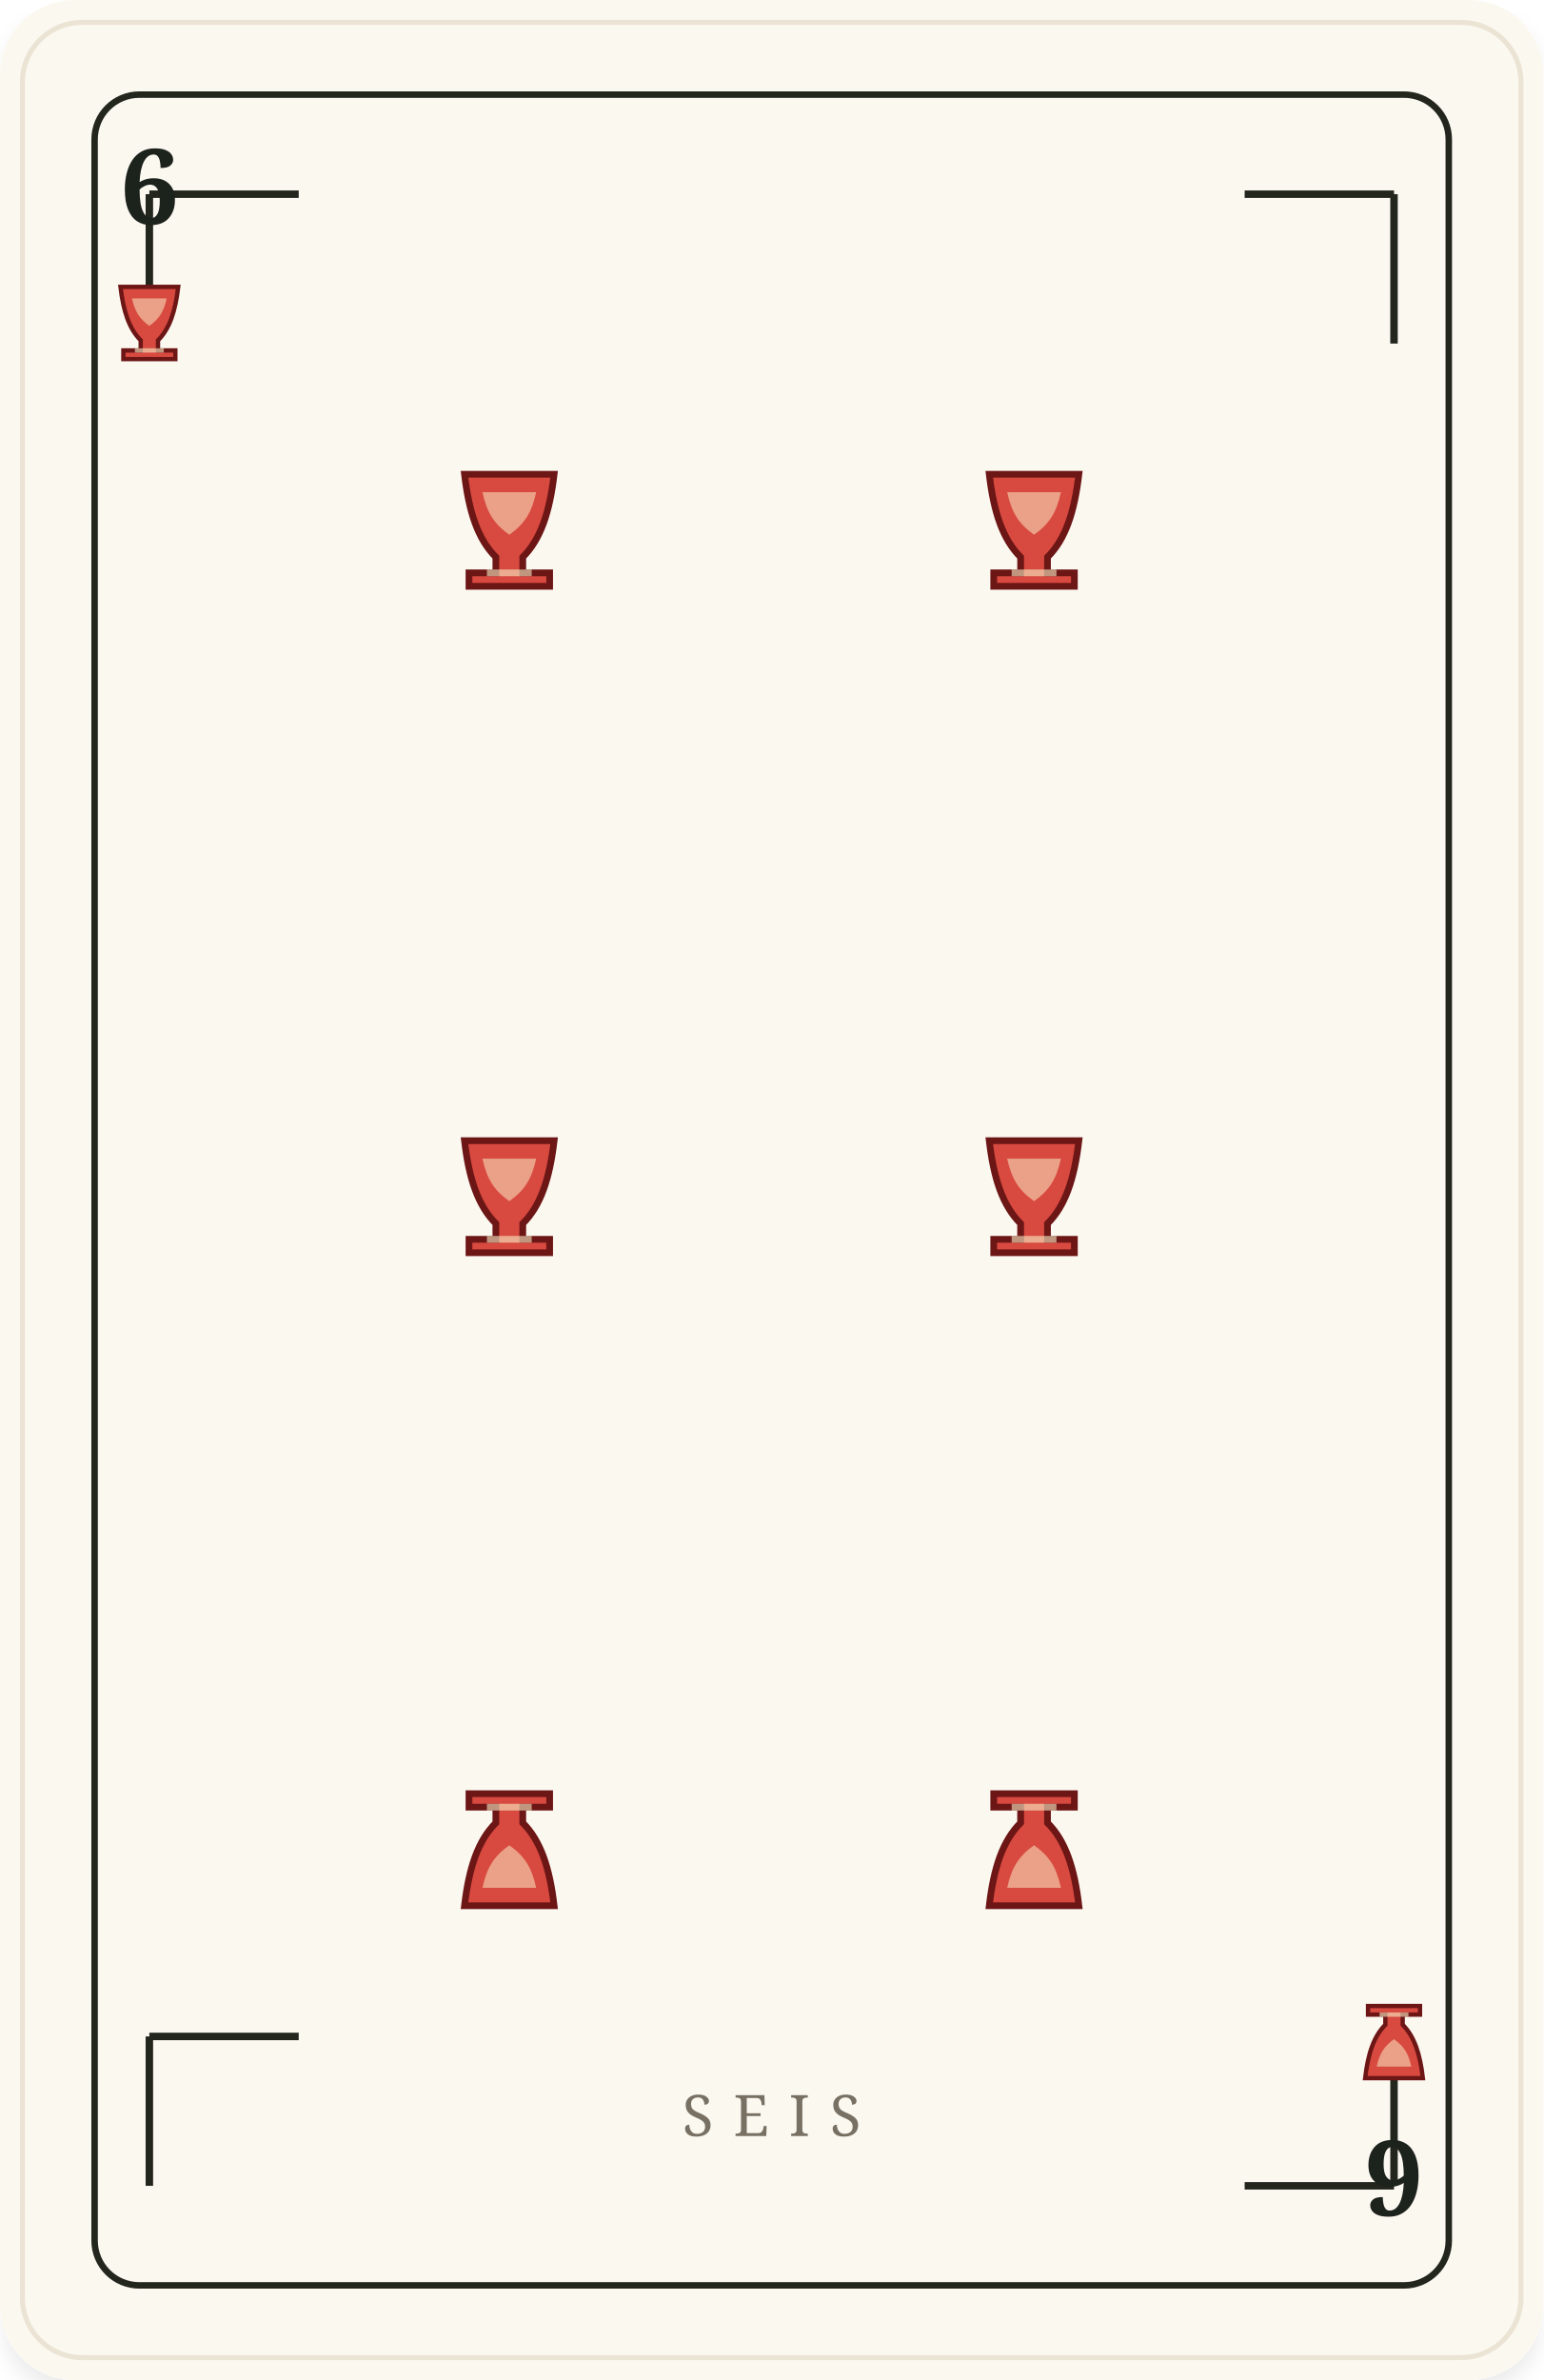
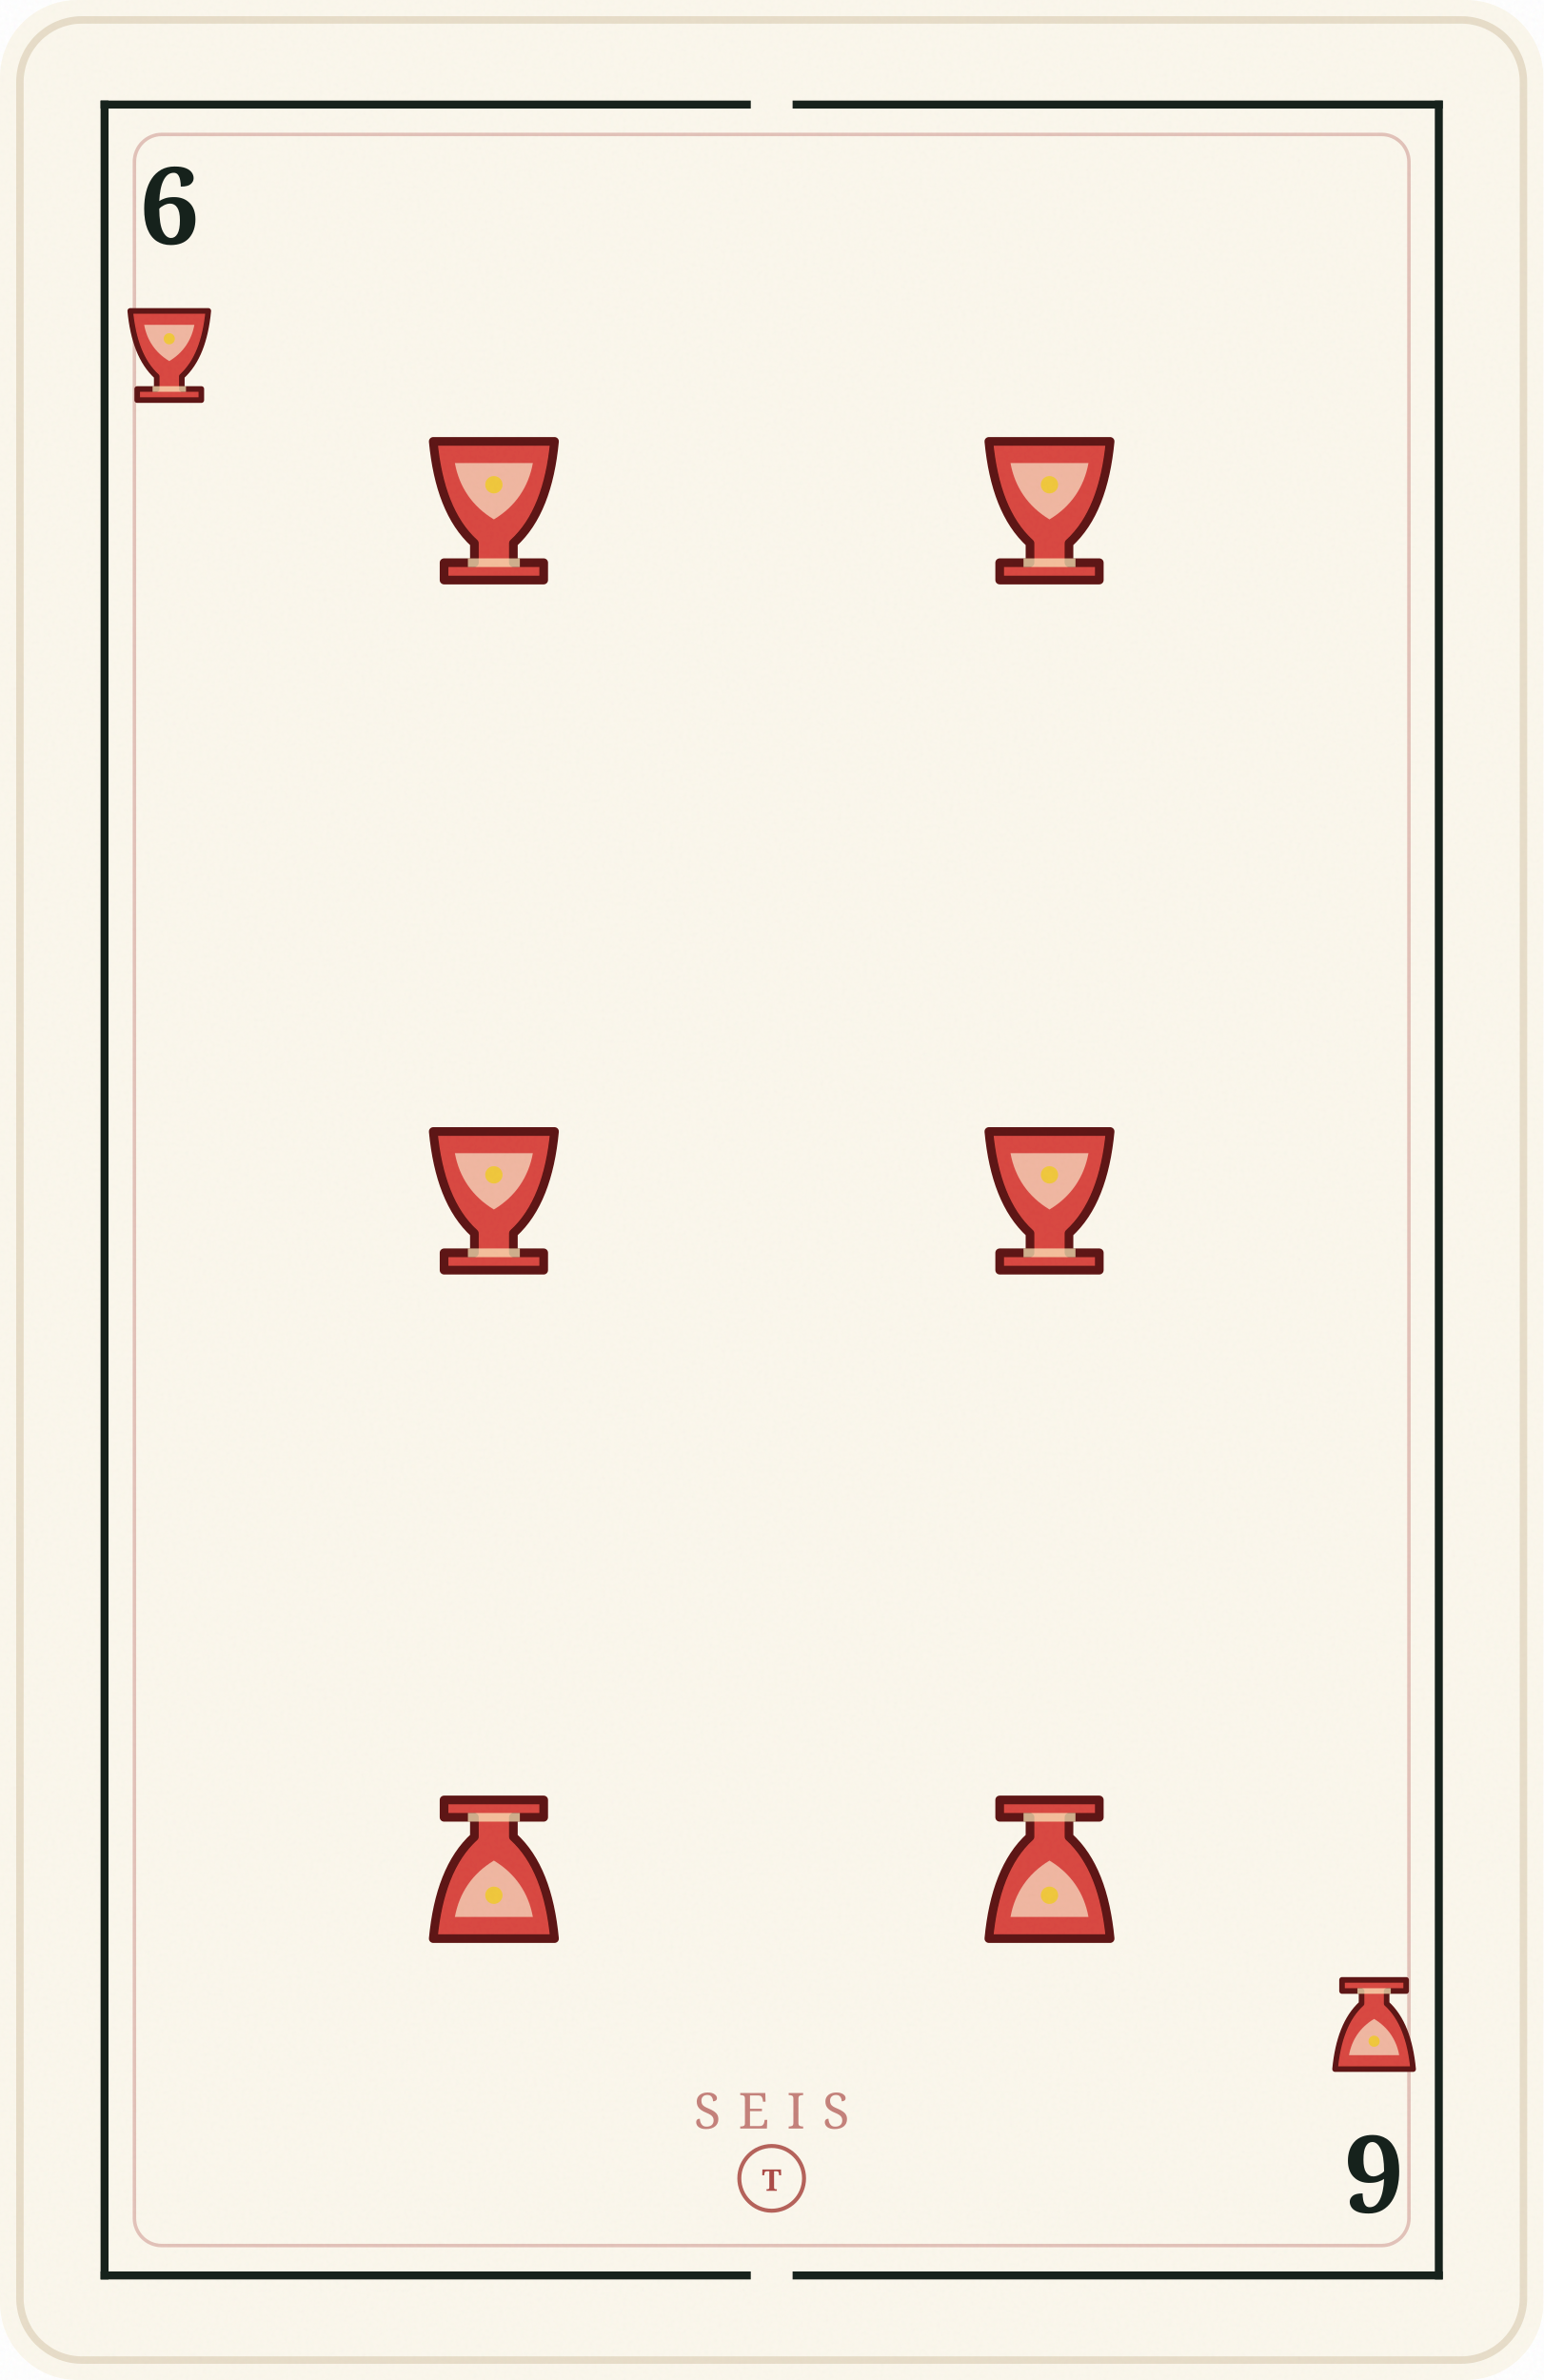
- <svg xmlns="http://www.w3.org/2000/svg" width="620" height="956" viewBox="0 0 620 956">
+ <svg xmlns="http://www.w3.org/2000/svg" width="620" height="956" viewBox="0 0 620 956" role="img" aria-label="Carta española de copas">
  <defs>
-     <filter id="shadow" x="-20%" y="-20%" width="140%" height="140%">
-       <feDropShadow dx="0" dy="5" stdDeviation="4" flood-opacity=".08" />
+     <filter id="paper" x="-10%" y="-10%" width="120%" height="120%">
+       <feTurbulence type="fractalNoise" baseFrequency=".58" numOctaves="2" seed="9" result="noise" />
+       <feColorMatrix in="noise" type="matrix" values="1 0 0 0 0  0 1 0 0 0  0 0 1 0 0  0 0 0 .055 0" result="grain" />
+       <feBlend in="SourceGraphic" in2="grain" mode="multiply" />
    </filter>
-     <linearGradient id="oroFill" x1="0" x2="1">
-       <stop offset="0" stop-color="#f7db89" />
-       <stop offset="1" stop-color="#d19309" />
+     <filter id="inkShadow" x="-25%" y="-25%" width="150%" height="150%">
+       <feDropShadow dx="0" dy="3" stdDeviation="2.4" flood-color="#2A1E12" flood-opacity=".16" />
+     </filter>
+     <linearGradient id="gold" x1="0" y1="0" x2="1" y2="1">
+       <stop offset="0" stop-color="#FFE88B" />
+       <stop offset=".5" stop-color="#D94A43" />
+       <stop offset="1" stop-color="#98231F" />
    </linearGradient>
+     <linearGradient id="robe" x1="0" y1="0" x2="0" y2="1">
+       <stop offset="0" stop-color="#4D9F64" />
+       <stop offset="1" stop-color="#98231F" />
+     </linearGradient>
+     <pattern id="brocade" width="30" height="30" patternUnits="userSpaceOnUse">
+       <rect width="30" height="30" fill="#4D9F64" />
+       <path d="M15 3L23 15L15 27L7 15Z" fill="none" stroke="#F0C73D" stroke-width="2.3" opacity=".7" />
+       <circle cx="15" cy="15" r="2.4" fill="#F7D9C2" opacity=".82" />
+     </pattern>
+     <pattern id="capePattern" width="34" height="34" patternUnits="userSpaceOnUse">
+       <rect width="34" height="34" fill="#D64B42" />
+       <path d="M0 17H34M17 0V34" stroke="#F7E6BA" stroke-width="1.6" opacity=".32" />
+     </pattern>
  </defs>
-   <g filter="url(#shadow)">
-     <rect width="620" height="956" rx="30" fill="#fbf8f0" />
-     <rect x="9" y="9" width="602" height="938" rx="24" fill="none" stroke="#ebe3d4" stroke-width="2" />
-     <rect x="38" y="38" width="544" height="880" rx="18" fill="none" stroke="#23251f" stroke-width="2.6" />
-     <path d="M60 78H120M60 78V138" stroke="#23251f" stroke-width="3" />
-     <path d="M500 78H560M560 78V138" stroke="#23251f" stroke-width="3" />
-     <path d="M60 818H120M60 818V878" stroke="#23251f" stroke-width="3" />
-     <path d="M500 878H560M560 818V878" stroke="#23251f" stroke-width="3" />
-     <g transform="translate(60 90)">
-       <text x="0" y="0" text-anchor="middle" font-family="Georgia,serif" font-size="42" font-weight="700" fill="#1d211b">6</text>
-       <g transform="translate(0 38) scale(.58)">
-         <path d="M-20 -22H20C18 -5 14 7 6 15V22H18V28H-18V22H-6V15C-14 7 -18 -5 -20 -22Z" fill="#d84a3f" stroke="#6c1415" stroke-width="3" />
-         <path d="M-12 -14H12C10 -5 7 0 0 5C-7 0 -10 -5 -12 -14Z" fill="#f5d6b5" opacity=".62" />
-         <path d="M-10 22H10" stroke="#f8edc7" stroke-width="3" opacity=".6" />
+   <g filter="url(#paper)">
+     <rect width="620" height="956" rx="31" fill="#FBF7EC" />
+     <rect x="8" y="8" width="604" height="940" rx="25" fill="none" stroke="#E7DDC9" stroke-width="3" />
+     <g fill="none" stroke="#17211C" stroke-width="3.2" stroke-linecap="square">
+       <path d="M42 42H300.0 M320.0 42H578" />
+       <path d="M42 914H300.0 M320.0 914H578" />
+       <path d="M42 42V914M578 42V914" />
+     </g>
+     <rect x="54" y="54" width="512" height="848" rx="11" fill="none" stroke="#98231F" stroke-width="1.4" opacity=".25" />
+     <circle cx="310" cy="875" r="13" fill="#FBF7EC" stroke="#98231F" stroke-width="1.6" opacity=".7" />
+     <text x="310" y="880" text-anchor="middle" font-family="Georgia,serif" font-size="12" font-weight="700" fill="#98231F" opacity=".8">T</text>
+     <g transform="translate(68 98)">
+       <text x="0" y="0" text-anchor="middle" font-family="Georgia,serif" font-size="43" font-weight="700" fill="#17211C">6</text>
+       <g transform="translate(0 42) scale(.56)">
+         <g transform="scale(1.0)" stroke-linejoin="round">
+           <path d="M-28 -27H28C26 -6 20 10 9 20V29H23V37H-23V29H-9V20C-20 10 -26 -6 -28 -27Z" fill="#D94A43" stroke="#5E1412" stroke-width="4" />
+           <path d="M-18 -17H18C16 -6 10 3 0 9C-10 3 -16 -6 -18 -17Z" fill="#F9E0C6" opacity=".72" />
+           <path d="M-12 29H12" stroke="#FFF0C0" stroke-width="4" opacity=".7" />
+           <circle cx="0" cy="-7" r="4" fill="#F0C73D" />
+         </g>
      </g>
    </g>
-     <g transform="translate(560 860) rotate(180 0 0)">
-       <text x="0" y="0" text-anchor="middle" font-family="Georgia,serif" font-size="42" font-weight="700" fill="#1d211b">6</text>
-       <g transform="translate(0 38) scale(.58)">
-         <path d="M-20 -22H20C18 -5 14 7 6 15V22H18V28H-18V22H-6V15C-14 7 -18 -5 -20 -22Z" fill="#d84a3f" stroke="#6c1415" stroke-width="3" />
-         <path d="M-12 -14H12C10 -5 7 0 0 5C-7 0 -10 -5 -12 -14Z" fill="#f5d6b5" opacity=".62" />
-         <path d="M-10 22H10" stroke="#f8edc7" stroke-width="3" opacity=".6" />
+     <g transform="translate(552 858) rotate(180)">
+       <text x="0" y="0" text-anchor="middle" font-family="Georgia,serif" font-size="43" font-weight="700" fill="#17211C">6</text>
+       <g transform="translate(0 42) scale(.56)">
+         <g transform="scale(1.0)" stroke-linejoin="round">
+           <path d="M-28 -27H28C26 -6 20 10 9 20V29H23V37H-23V29H-9V20C-20 10 -26 -6 -28 -27Z" fill="#D94A43" stroke="#5E1412" stroke-width="4" />
+           <path d="M-18 -17H18C16 -6 10 3 0 9C-10 3 -16 -6 -18 -17Z" fill="#F9E0C6" opacity=".72" />
+           <path d="M-12 29H12" stroke="#FFF0C0" stroke-width="4" opacity=".7" />
+           <circle cx="0" cy="-7" r="4" fill="#F0C73D" />
+         </g>
      </g>
    </g>
-     <g transform="translate(204.6 210.3) scale(0.9) rotate(0)">
-       <path d="M-20 -22H20C18 -5 14 7 6 15V22H18V28H-18V22H-6V15C-14 7 -18 -5 -20 -22Z" fill="#d84a3f" stroke="#6c1415" stroke-width="3" />
-       <path d="M-12 -14H12C10 -5 7 0 0 5C-7 0 -10 -5 -12 -14Z" fill="#f5d6b5" opacity=".62" />
-       <path d="M-10 22H10" stroke="#f8edc7" stroke-width="3" opacity=".6" />
+     <g transform="translate(198.4 200.8) rotate(0)">
+       <g transform="scale(0.87)" stroke-linejoin="round">
+         <path d="M-28 -27H28C26 -6 20 10 9 20V29H23V37H-23V29H-9V20C-20 10 -26 -6 -28 -27Z" fill="#D94A43" stroke="#5E1412" stroke-width="4" />
+         <path d="M-18 -17H18C16 -6 10 3 0 9C-10 3 -16 -6 -18 -17Z" fill="#F9E0C6" opacity=".72" />
+         <path d="M-12 29H12" stroke="#FFF0C0" stroke-width="4" opacity=".7" />
+         <circle cx="0" cy="-7" r="4" fill="#F0C73D" />
+       </g>
    </g>
-     <g transform="translate(415.4 210.3) scale(0.9) rotate(0)">
-       <path d="M-20 -22H20C18 -5 14 7 6 15V22H18V28H-18V22H-6V15C-14 7 -18 -5 -20 -22Z" fill="#d84a3f" stroke="#6c1415" stroke-width="3" />
-       <path d="M-12 -14H12C10 -5 7 0 0 5C-7 0 -10 -5 -12 -14Z" fill="#f5d6b5" opacity=".62" />
-       <path d="M-10 22H10" stroke="#f8edc7" stroke-width="3" opacity=".6" />
+     <g transform="translate(421.6 200.8) rotate(0)">
+       <g transform="scale(0.87)" stroke-linejoin="round">
+         <path d="M-28 -27H28C26 -6 20 10 9 20V29H23V37H-23V29H-9V20C-20 10 -26 -6 -28 -27Z" fill="#D94A43" stroke="#5E1412" stroke-width="4" />
+         <path d="M-18 -17H18C16 -6 10 3 0 9C-10 3 -16 -6 -18 -17Z" fill="#F9E0C6" opacity=".72" />
+         <path d="M-12 29H12" stroke="#FFF0C0" stroke-width="4" opacity=".7" />
+         <circle cx="0" cy="-7" r="4" fill="#F0C73D" />
+       </g>
    </g>
-     <g transform="translate(204.6 478.0) scale(0.9) rotate(0)">
-       <path d="M-20 -22H20C18 -5 14 7 6 15V22H18V28H-18V22H-6V15C-14 7 -18 -5 -20 -22Z" fill="#d84a3f" stroke="#6c1415" stroke-width="3" />
-       <path d="M-12 -14H12C10 -5 7 0 0 5C-7 0 -10 -5 -12 -14Z" fill="#f5d6b5" opacity=".62" />
-       <path d="M-10 22H10" stroke="#f8edc7" stroke-width="3" opacity=".6" />
+     <g transform="translate(198.4 478.0) rotate(0)">
+       <g transform="scale(0.87)" stroke-linejoin="round">
+         <path d="M-28 -27H28C26 -6 20 10 9 20V29H23V37H-23V29H-9V20C-20 10 -26 -6 -28 -27Z" fill="#D94A43" stroke="#5E1412" stroke-width="4" />
+         <path d="M-18 -17H18C16 -6 10 3 0 9C-10 3 -16 -6 -18 -17Z" fill="#F9E0C6" opacity=".72" />
+         <path d="M-12 29H12" stroke="#FFF0C0" stroke-width="4" opacity=".7" />
+         <circle cx="0" cy="-7" r="4" fill="#F0C73D" />
+       </g>
    </g>
-     <g transform="translate(415.4 478.0) scale(0.9) rotate(0)">
-       <path d="M-20 -22H20C18 -5 14 7 6 15V22H18V28H-18V22H-6V15C-14 7 -18 -5 -20 -22Z" fill="#d84a3f" stroke="#6c1415" stroke-width="3" />
-       <path d="M-12 -14H12C10 -5 7 0 0 5C-7 0 -10 -5 -12 -14Z" fill="#f5d6b5" opacity=".62" />
-       <path d="M-10 22H10" stroke="#f8edc7" stroke-width="3" opacity=".6" />
+     <g transform="translate(421.6 478.0) rotate(0)">
+       <g transform="scale(0.87)" stroke-linejoin="round">
+         <path d="M-28 -27H28C26 -6 20 10 9 20V29H23V37H-23V29H-9V20C-20 10 -26 -6 -28 -27Z" fill="#D94A43" stroke="#5E1412" stroke-width="4" />
+         <path d="M-18 -17H18C16 -6 10 3 0 9C-10 3 -16 -6 -18 -17Z" fill="#F9E0C6" opacity=".72" />
+         <path d="M-12 29H12" stroke="#FFF0C0" stroke-width="4" opacity=".7" />
+         <circle cx="0" cy="-7" r="4" fill="#F0C73D" />
+       </g>
    </g>
-     <g transform="translate(204.6 745.7) scale(0.9) rotate(180)">
-       <path d="M-20 -22H20C18 -5 14 7 6 15V22H18V28H-18V22H-6V15C-14 7 -18 -5 -20 -22Z" fill="#d84a3f" stroke="#6c1415" stroke-width="3" />
-       <path d="M-12 -14H12C10 -5 7 0 0 5C-7 0 -10 -5 -12 -14Z" fill="#f5d6b5" opacity=".62" />
-       <path d="M-10 22H10" stroke="#f8edc7" stroke-width="3" opacity=".6" />
+     <g transform="translate(198.4 755.2) rotate(180)">
+       <g transform="scale(0.87)" stroke-linejoin="round">
+         <path d="M-28 -27H28C26 -6 20 10 9 20V29H23V37H-23V29H-9V20C-20 10 -26 -6 -28 -27Z" fill="#D94A43" stroke="#5E1412" stroke-width="4" />
+         <path d="M-18 -17H18C16 -6 10 3 0 9C-10 3 -16 -6 -18 -17Z" fill="#F9E0C6" opacity=".72" />
+         <path d="M-12 29H12" stroke="#FFF0C0" stroke-width="4" opacity=".7" />
+         <circle cx="0" cy="-7" r="4" fill="#F0C73D" />
+       </g>
    </g>
-     <g transform="translate(415.4 745.7) scale(0.9) rotate(180)">
-       <path d="M-20 -22H20C18 -5 14 7 6 15V22H18V28H-18V22H-6V15C-14 7 -18 -5 -20 -22Z" fill="#d84a3f" stroke="#6c1415" stroke-width="3" />
-       <path d="M-12 -14H12C10 -5 7 0 0 5C-7 0 -10 -5 -12 -14Z" fill="#f5d6b5" opacity=".62" />
-       <path d="M-10 22H10" stroke="#f8edc7" stroke-width="3" opacity=".6" />
+     <g transform="translate(421.6 755.2) rotate(180)">
+       <g transform="scale(0.87)" stroke-linejoin="round">
+         <path d="M-28 -27H28C26 -6 20 10 9 20V29H23V37H-23V29H-9V20C-20 10 -26 -6 -28 -27Z" fill="#D94A43" stroke="#5E1412" stroke-width="4" />
+         <path d="M-18 -17H18C16 -6 10 3 0 9C-10 3 -16 -6 -18 -17Z" fill="#F9E0C6" opacity=".72" />
+         <path d="M-12 29H12" stroke="#FFF0C0" stroke-width="4" opacity=".7" />
+         <circle cx="0" cy="-7" r="4" fill="#F0C73D" />
+       </g>
    </g>
-     <text x="310" y="858" text-anchor="middle" font-family="Georgia,serif" font-size="23" letter-spacing="8" fill="#5a5246" opacity=".82">SEIS</text>
+     <text x="310" y="855" text-anchor="middle" font-family="Georgia,serif" font-size="20" letter-spacing="7" fill="#98231F" opacity=".55">SEIS</text>
  </g>
</svg>
